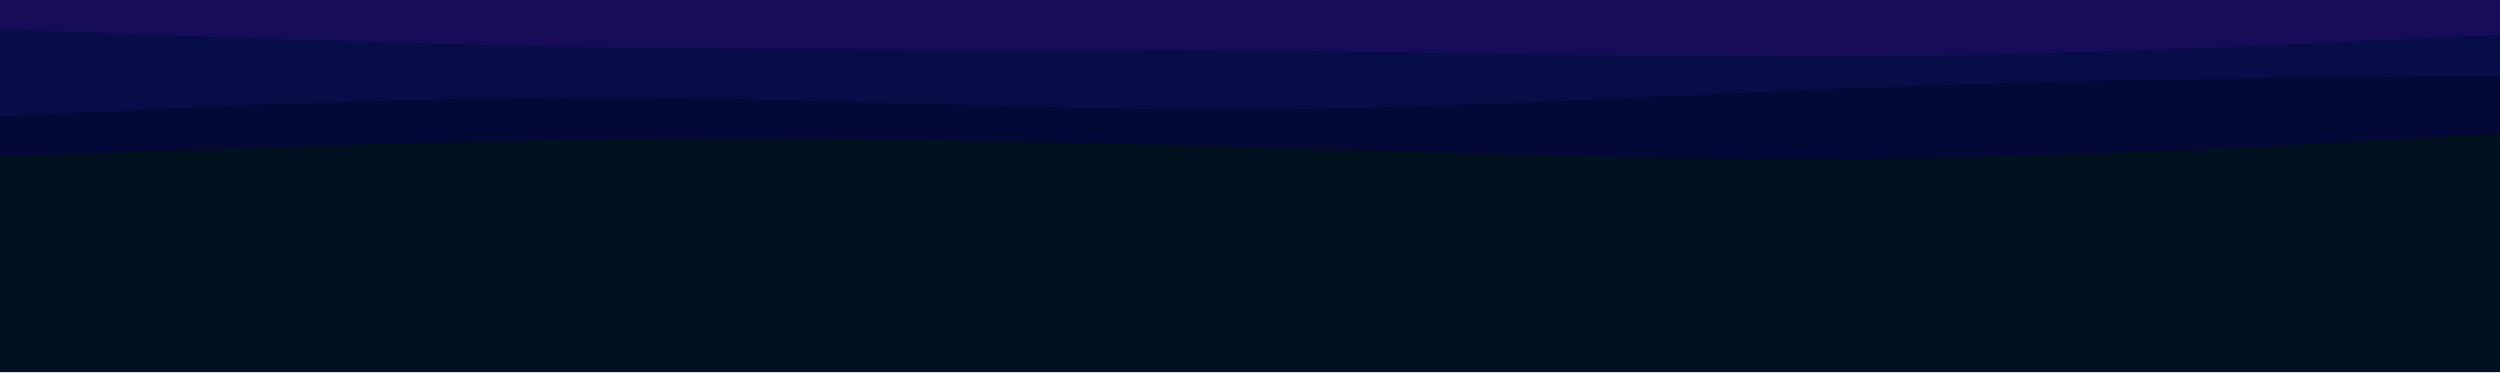
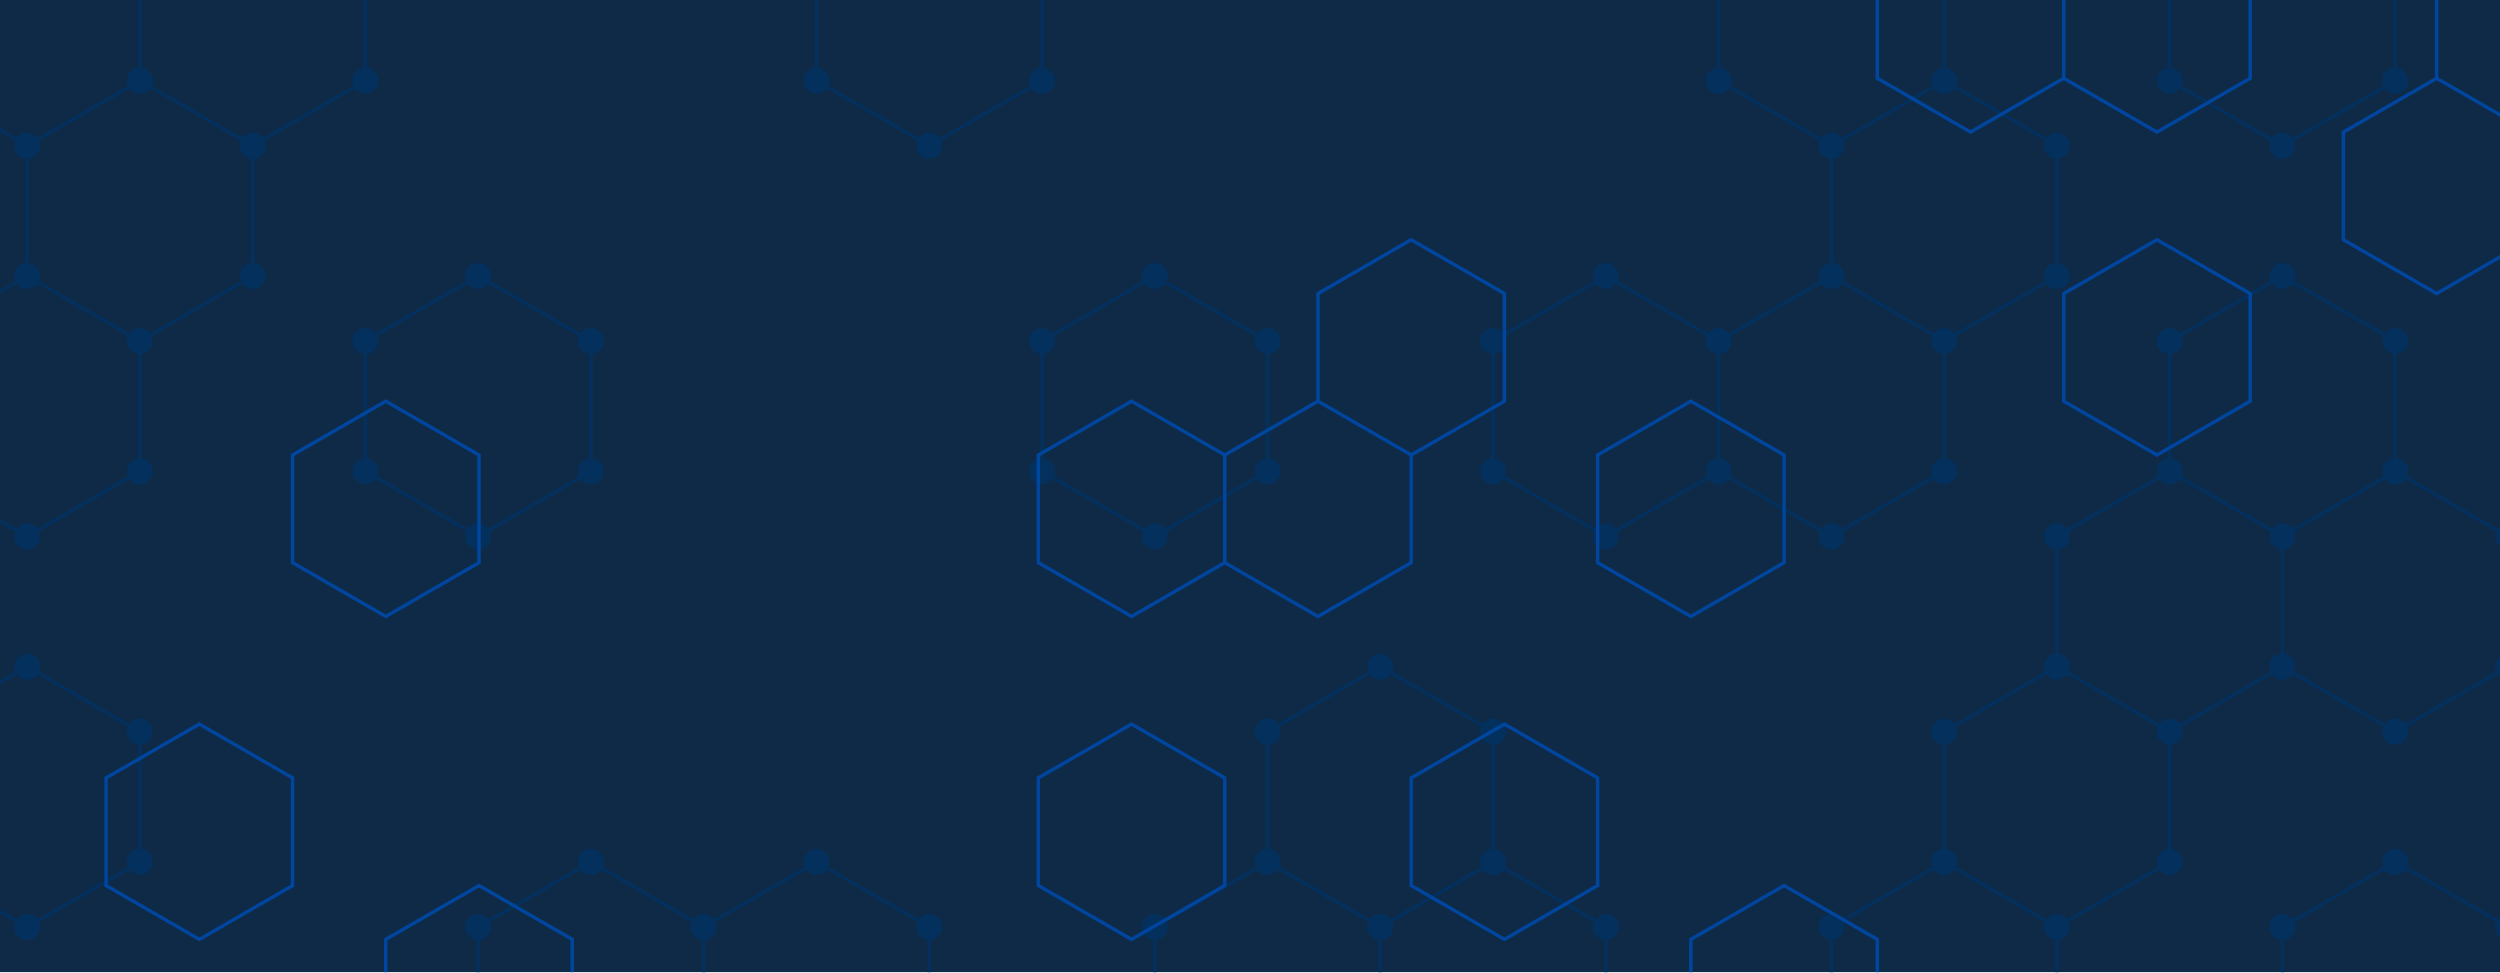
- <svg xmlns="http://www.w3.org/2000/svg" id="visual" viewBox="0 0 430 64" width="430" height="64" version="1.1">
-   <rect x="0" y="0" width="430" height="64" fill="#001220" />
-   <path d="M0 27L18 26.3C36 25.7 72 24.3 107.8 24C143.7 23.7 179.3 24.3 215.2 25.3C251 26.3 287 27.7 322.8 27.3C358.7 27 394.3 25 412.2 24L430 23L430 0L412.2 0C394.3 0 358.7 0 322.8 0C287 0 251 0 215.2 0C179.3 0 143.7 0 107.8 0C72 0 36 0 18 0L0 0Z" fill="#030836" />
-   <path d="M0 20L18 19.2C36 18.3 72 16.7 107.8 16.8C143.7 17 179.3 19 215.2 18.8C251 18.7 287 16.3 322.8 15C358.7 13.7 394.3 13.3 412.2 13.2L430 13L430 0L412.2 0C394.3 0 358.7 0 322.8 0C287 0 251 0 215.2 0C179.3 0 143.7 0 107.8 0C72 0 36 0 18 0L0 0Z" fill="#060d47" />
-   <path d="M0 5L18 5.7C36 6.3 72 7.7 107.8 8.2C143.7 8.7 179.3 8.3 215.2 8.7C251 9 287 10 322.8 9.7C358.7 9.3 394.3 7.7 412.2 6.8L430 6L430 0L412.2 0C394.3 0 358.7 0 322.8 0C287 0 251 0 215.2 0C179.3 0 143.7 0 107.8 0C72 0 36 0 18 0L0 0Z" fill="#160c57" />
+ <svg xmlns="http://www.w3.org/2000/svg" version="1.1" width="1440" height="560" preserveAspectRatio="none" viewBox="0 0 1440 560">
+   <g mask="url(&quot;#SvgjsMask1117&quot;)" fill="none">
+     <rect width="1440" height="560" x="0" y="0" fill="#0e2a47" />
+     <path d="M15.61 -66.03L80.56 -28.53L80.56 46.47L15.61 83.97L-49.34 46.47L-49.34 -28.53zM80.56 46.47L145.52 83.97L145.52 158.97L80.56 196.47L15.61 158.97L15.61 83.97zM15.61 158.97L80.56 196.47L80.56 271.47L15.61 308.97L-49.34 271.47L-49.34 196.47zM15.61 383.97L80.56 421.47L80.56 496.47L15.61 533.97L-49.34 496.47L-49.34 421.47zM145.52 -66.03L210.47 -28.53L210.47 46.47L145.52 83.97L80.56 46.47L80.56 -28.53zM275.43 158.97L340.38 196.47L340.38 271.47L275.43 308.97L210.47 271.47L210.47 196.47zM340.38 496.47L405.33 533.97L405.33 608.97L340.38 646.47L275.43 608.97L275.43 533.97zM470.29 496.47L535.24 533.97L535.24 608.97L470.29 646.47L405.33 608.97L405.33 533.97zM535.24 -66.03L600.19 -28.53L600.19 46.47L535.24 83.97L470.29 46.47L470.29 -28.53zM665.15 158.97L730.1 196.47L730.1 271.47L665.15 308.97L600.19 271.47L600.19 196.47zM730.1 496.47L795.06 533.97L795.06 608.97L730.1 646.47L665.15 608.97L665.15 533.97zM795.05 383.97L860.01 421.47L860.01 496.47L795.05 533.97L730.1 496.47L730.1 421.47zM860.01 496.47L924.96 533.97L924.96 608.97L860.01 646.47L795.05 608.97L795.05 533.97zM924.96 158.97L989.92 196.47L989.92 271.47L924.96 308.97L860.01 271.47L860.01 196.47zM1054.87 -66.03L1119.82 -28.53L1119.82 46.47L1054.87 83.97L989.92 46.47L989.92 -28.53zM1119.82 46.47L1184.78 83.97L1184.78 158.97L1119.82 196.47L1054.87 158.97L1054.87 83.97zM1054.87 158.97L1119.82 196.47L1119.82 271.47L1054.87 308.97L989.92 271.47L989.92 196.47zM1119.82 496.47L1184.78 533.97L1184.78 608.97L1119.82 646.47L1054.87 608.97L1054.87 533.97zM1249.73 271.47L1314.68 308.97L1314.68 383.97L1249.73 421.47L1184.78 383.97L1184.78 308.97zM1184.78 383.97L1249.73 421.47L1249.73 496.47L1184.78 533.97L1119.82 496.47L1119.82 421.47zM1314.68 -66.03L1379.64 -28.53L1379.64 46.47L1314.68 83.97L1249.73 46.47L1249.73 -28.53zM1314.68 158.97L1379.64 196.47L1379.64 271.47L1314.68 308.97L1249.73 271.47L1249.73 196.47zM1379.64 271.47L1444.59 308.97L1444.59 383.97L1379.64 421.47L1314.68 383.97L1314.68 308.97zM1379.64 496.47L1444.59 533.97L1444.59 608.97L1379.64 646.47L1314.68 608.97L1314.68 533.97zM1509.55 271.47L1574.5 308.97L1574.5 383.97L1509.55 421.47L1444.59 383.97L1444.59 308.97z" stroke="#03305d" stroke-width="2" />
+     <path d="M8.11 -66.03 a7.5 7.5 0 1 0 15 0 a7.5 7.5 0 1 0 -15 0zM73.06 -28.53 a7.5 7.5 0 1 0 15 0 a7.5 7.5 0 1 0 -15 0zM73.06 46.47 a7.5 7.5 0 1 0 15 0 a7.5 7.5 0 1 0 -15 0zM8.11 83.97 a7.5 7.5 0 1 0 15 0 a7.5 7.5 0 1 0 -15 0zM-56.84 46.47 a7.5 7.5 0 1 0 15 0 a7.5 7.5 0 1 0 -15 0zM-56.84 -28.53 a7.5 7.5 0 1 0 15 0 a7.5 7.5 0 1 0 -15 0zM138.02 83.97 a7.5 7.5 0 1 0 15 0 a7.5 7.5 0 1 0 -15 0zM138.02 158.97 a7.5 7.5 0 1 0 15 0 a7.5 7.5 0 1 0 -15 0zM73.06 196.47 a7.5 7.5 0 1 0 15 0 a7.5 7.5 0 1 0 -15 0zM8.11 158.97 a7.5 7.5 0 1 0 15 0 a7.5 7.5 0 1 0 -15 0zM73.06 271.47 a7.5 7.5 0 1 0 15 0 a7.5 7.5 0 1 0 -15 0zM8.11 308.97 a7.5 7.5 0 1 0 15 0 a7.5 7.5 0 1 0 -15 0zM-56.84 271.47 a7.5 7.5 0 1 0 15 0 a7.5 7.5 0 1 0 -15 0zM-56.84 196.47 a7.5 7.5 0 1 0 15 0 a7.5 7.5 0 1 0 -15 0zM8.11 383.97 a7.5 7.5 0 1 0 15 0 a7.5 7.5 0 1 0 -15 0zM73.06 421.47 a7.5 7.5 0 1 0 15 0 a7.5 7.5 0 1 0 -15 0zM73.06 496.47 a7.5 7.5 0 1 0 15 0 a7.5 7.5 0 1 0 -15 0zM8.11 533.97 a7.5 7.5 0 1 0 15 0 a7.5 7.5 0 1 0 -15 0zM-56.84 496.47 a7.5 7.5 0 1 0 15 0 a7.5 7.5 0 1 0 -15 0zM-56.84 421.47 a7.5 7.5 0 1 0 15 0 a7.5 7.5 0 1 0 -15 0zM138.02 -66.03 a7.5 7.5 0 1 0 15 0 a7.5 7.5 0 1 0 -15 0zM202.97 -28.53 a7.5 7.5 0 1 0 15 0 a7.5 7.5 0 1 0 -15 0zM202.97 46.47 a7.5 7.5 0 1 0 15 0 a7.5 7.5 0 1 0 -15 0zM267.93 158.97 a7.5 7.5 0 1 0 15 0 a7.5 7.5 0 1 0 -15 0zM332.88 196.47 a7.5 7.5 0 1 0 15 0 a7.5 7.5 0 1 0 -15 0zM332.88 271.47 a7.5 7.5 0 1 0 15 0 a7.5 7.5 0 1 0 -15 0zM267.93 308.97 a7.5 7.5 0 1 0 15 0 a7.5 7.5 0 1 0 -15 0zM202.97 271.47 a7.5 7.5 0 1 0 15 0 a7.5 7.5 0 1 0 -15 0zM202.97 196.47 a7.5 7.5 0 1 0 15 0 a7.5 7.5 0 1 0 -15 0zM332.88 496.47 a7.5 7.5 0 1 0 15 0 a7.5 7.5 0 1 0 -15 0zM397.83 533.97 a7.5 7.5 0 1 0 15 0 a7.5 7.5 0 1 0 -15 0zM397.83 608.97 a7.5 7.5 0 1 0 15 0 a7.5 7.5 0 1 0 -15 0zM332.88 646.47 a7.5 7.5 0 1 0 15 0 a7.5 7.5 0 1 0 -15 0zM267.93 608.97 a7.5 7.5 0 1 0 15 0 a7.5 7.5 0 1 0 -15 0zM267.93 533.97 a7.5 7.5 0 1 0 15 0 a7.5 7.5 0 1 0 -15 0zM462.79 496.47 a7.5 7.5 0 1 0 15 0 a7.5 7.5 0 1 0 -15 0zM527.74 533.97 a7.5 7.5 0 1 0 15 0 a7.5 7.5 0 1 0 -15 0zM527.74 608.97 a7.5 7.5 0 1 0 15 0 a7.5 7.5 0 1 0 -15 0zM462.79 646.47 a7.5 7.5 0 1 0 15 0 a7.5 7.5 0 1 0 -15 0zM527.74 -66.03 a7.5 7.5 0 1 0 15 0 a7.5 7.5 0 1 0 -15 0zM592.69 -28.53 a7.5 7.5 0 1 0 15 0 a7.5 7.5 0 1 0 -15 0zM592.69 46.47 a7.5 7.5 0 1 0 15 0 a7.5 7.5 0 1 0 -15 0zM527.74 83.97 a7.5 7.5 0 1 0 15 0 a7.5 7.5 0 1 0 -15 0zM462.79 46.47 a7.5 7.5 0 1 0 15 0 a7.5 7.5 0 1 0 -15 0zM462.79 -28.53 a7.5 7.5 0 1 0 15 0 a7.5 7.5 0 1 0 -15 0zM657.65 158.97 a7.5 7.5 0 1 0 15 0 a7.5 7.5 0 1 0 -15 0zM722.6 196.47 a7.5 7.5 0 1 0 15 0 a7.5 7.5 0 1 0 -15 0zM722.6 271.47 a7.5 7.5 0 1 0 15 0 a7.5 7.5 0 1 0 -15 0zM657.65 308.97 a7.5 7.5 0 1 0 15 0 a7.5 7.5 0 1 0 -15 0zM592.69 271.47 a7.5 7.5 0 1 0 15 0 a7.5 7.5 0 1 0 -15 0zM592.69 196.47 a7.5 7.5 0 1 0 15 0 a7.5 7.5 0 1 0 -15 0zM722.6 496.47 a7.5 7.5 0 1 0 15 0 a7.5 7.5 0 1 0 -15 0zM787.56 533.97 a7.5 7.5 0 1 0 15 0 a7.5 7.5 0 1 0 -15 0zM787.56 608.97 a7.5 7.5 0 1 0 15 0 a7.5 7.5 0 1 0 -15 0zM722.6 646.47 a7.5 7.5 0 1 0 15 0 a7.5 7.5 0 1 0 -15 0zM657.65 608.97 a7.5 7.5 0 1 0 15 0 a7.5 7.5 0 1 0 -15 0zM657.65 533.97 a7.5 7.5 0 1 0 15 0 a7.5 7.5 0 1 0 -15 0zM787.55 383.97 a7.5 7.5 0 1 0 15 0 a7.5 7.5 0 1 0 -15 0zM852.51 421.47 a7.5 7.5 0 1 0 15 0 a7.5 7.5 0 1 0 -15 0zM852.51 496.47 a7.5 7.5 0 1 0 15 0 a7.5 7.5 0 1 0 -15 0zM787.55 533.97 a7.5 7.5 0 1 0 15 0 a7.5 7.5 0 1 0 -15 0zM722.6 421.47 a7.5 7.5 0 1 0 15 0 a7.5 7.5 0 1 0 -15 0zM917.46 533.97 a7.5 7.5 0 1 0 15 0 a7.5 7.5 0 1 0 -15 0zM917.46 608.97 a7.5 7.5 0 1 0 15 0 a7.5 7.5 0 1 0 -15 0zM852.51 646.47 a7.5 7.5 0 1 0 15 0 a7.5 7.5 0 1 0 -15 0zM787.55 608.97 a7.5 7.5 0 1 0 15 0 a7.5 7.5 0 1 0 -15 0zM917.46 158.97 a7.5 7.5 0 1 0 15 0 a7.5 7.5 0 1 0 -15 0zM982.42 196.47 a7.5 7.5 0 1 0 15 0 a7.5 7.5 0 1 0 -15 0zM982.42 271.47 a7.5 7.5 0 1 0 15 0 a7.5 7.5 0 1 0 -15 0zM917.46 308.97 a7.5 7.5 0 1 0 15 0 a7.5 7.5 0 1 0 -15 0zM852.51 271.47 a7.5 7.5 0 1 0 15 0 a7.5 7.5 0 1 0 -15 0zM852.51 196.47 a7.5 7.5 0 1 0 15 0 a7.5 7.5 0 1 0 -15 0zM1047.37 -66.03 a7.5 7.5 0 1 0 15 0 a7.5 7.5 0 1 0 -15 0zM1112.32 -28.53 a7.5 7.5 0 1 0 15 0 a7.5 7.5 0 1 0 -15 0zM1112.32 46.47 a7.5 7.5 0 1 0 15 0 a7.5 7.5 0 1 0 -15 0zM1047.37 83.97 a7.5 7.5 0 1 0 15 0 a7.5 7.5 0 1 0 -15 0zM982.42 46.47 a7.5 7.5 0 1 0 15 0 a7.5 7.5 0 1 0 -15 0zM982.42 -28.53 a7.5 7.5 0 1 0 15 0 a7.5 7.5 0 1 0 -15 0zM1177.28 83.97 a7.5 7.5 0 1 0 15 0 a7.5 7.5 0 1 0 -15 0zM1177.28 158.97 a7.5 7.5 0 1 0 15 0 a7.5 7.5 0 1 0 -15 0zM1112.32 196.47 a7.5 7.5 0 1 0 15 0 a7.5 7.5 0 1 0 -15 0zM1047.37 158.97 a7.5 7.5 0 1 0 15 0 a7.5 7.5 0 1 0 -15 0zM1112.32 271.47 a7.5 7.5 0 1 0 15 0 a7.5 7.5 0 1 0 -15 0zM1047.37 308.97 a7.5 7.5 0 1 0 15 0 a7.5 7.5 0 1 0 -15 0zM1112.32 496.47 a7.5 7.5 0 1 0 15 0 a7.5 7.5 0 1 0 -15 0zM1177.28 533.97 a7.5 7.5 0 1 0 15 0 a7.5 7.5 0 1 0 -15 0zM1177.28 608.97 a7.5 7.5 0 1 0 15 0 a7.5 7.5 0 1 0 -15 0zM1112.32 646.47 a7.5 7.5 0 1 0 15 0 a7.5 7.5 0 1 0 -15 0zM1047.37 608.97 a7.5 7.5 0 1 0 15 0 a7.5 7.5 0 1 0 -15 0zM1047.37 533.97 a7.5 7.5 0 1 0 15 0 a7.5 7.5 0 1 0 -15 0zM1242.23 271.47 a7.5 7.5 0 1 0 15 0 a7.5 7.5 0 1 0 -15 0zM1307.18 308.97 a7.5 7.5 0 1 0 15 0 a7.5 7.5 0 1 0 -15 0zM1307.18 383.97 a7.5 7.5 0 1 0 15 0 a7.5 7.5 0 1 0 -15 0zM1242.23 421.47 a7.5 7.5 0 1 0 15 0 a7.5 7.5 0 1 0 -15 0zM1177.28 383.97 a7.5 7.5 0 1 0 15 0 a7.5 7.5 0 1 0 -15 0zM1177.28 308.97 a7.5 7.5 0 1 0 15 0 a7.5 7.5 0 1 0 -15 0zM1242.23 496.47 a7.5 7.5 0 1 0 15 0 a7.5 7.5 0 1 0 -15 0zM1112.32 421.47 a7.5 7.5 0 1 0 15 0 a7.5 7.5 0 1 0 -15 0zM1307.18 -66.03 a7.5 7.5 0 1 0 15 0 a7.5 7.5 0 1 0 -15 0zM1372.14 -28.53 a7.5 7.5 0 1 0 15 0 a7.5 7.5 0 1 0 -15 0zM1372.14 46.47 a7.5 7.5 0 1 0 15 0 a7.5 7.5 0 1 0 -15 0zM1307.18 83.97 a7.5 7.5 0 1 0 15 0 a7.5 7.5 0 1 0 -15 0zM1242.23 46.47 a7.5 7.5 0 1 0 15 0 a7.5 7.5 0 1 0 -15 0zM1242.23 -28.53 a7.5 7.5 0 1 0 15 0 a7.5 7.5 0 1 0 -15 0zM1307.18 158.97 a7.5 7.5 0 1 0 15 0 a7.5 7.5 0 1 0 -15 0zM1372.14 196.47 a7.5 7.5 0 1 0 15 0 a7.5 7.5 0 1 0 -15 0zM1372.14 271.47 a7.5 7.5 0 1 0 15 0 a7.5 7.5 0 1 0 -15 0zM1242.23 196.47 a7.5 7.5 0 1 0 15 0 a7.5 7.5 0 1 0 -15 0zM1437.09 308.97 a7.5 7.5 0 1 0 15 0 a7.5 7.5 0 1 0 -15 0zM1437.09 383.97 a7.5 7.5 0 1 0 15 0 a7.5 7.5 0 1 0 -15 0zM1372.14 421.47 a7.5 7.5 0 1 0 15 0 a7.5 7.5 0 1 0 -15 0zM1372.14 496.47 a7.5 7.5 0 1 0 15 0 a7.5 7.5 0 1 0 -15 0zM1437.09 533.97 a7.5 7.5 0 1 0 15 0 a7.5 7.5 0 1 0 -15 0zM1437.09 608.97 a7.5 7.5 0 1 0 15 0 a7.5 7.5 0 1 0 -15 0zM1372.14 646.47 a7.5 7.5 0 1 0 15 0 a7.5 7.5 0 1 0 -15 0zM1307.18 608.97 a7.5 7.5 0 1 0 15 0 a7.5 7.5 0 1 0 -15 0zM1307.18 533.97 a7.5 7.5 0 1 0 15 0 a7.5 7.5 0 1 0 -15 0zM1502.05 271.47 a7.5 7.5 0 1 0 15 0 a7.5 7.5 0 1 0 -15 0zM1567 308.97 a7.5 7.5 0 1 0 15 0 a7.5 7.5 0 1 0 -15 0zM1567 383.97 a7.5 7.5 0 1 0 15 0 a7.5 7.5 0 1 0 -15 0zM1502.05 421.47 a7.5 7.5 0 1 0 15 0 a7.5 7.5 0 1 0 -15 0z" fill="#03305d" />
+     <path d="M114.82 417.08L168.51 448.08L168.51 510.08L114.82 541.08L61.12 510.08L61.12 448.08zM222.21 231.08L275.9 262.08L275.9 324.08L222.21 355.08L168.51 324.08L168.51 262.08zM275.9 510.08L329.6 541.08L329.6 603.08L275.9 634.08L222.21 603.08L222.21 541.08zM651.77 231.08L705.46 262.08L705.46 324.08L651.77 355.08L598.07 324.08L598.07 262.08zM651.77 417.08L705.46 448.08L705.46 510.08L651.77 541.08L598.07 510.08L598.07 448.08zM759.16 231.08L812.85 262.08L812.85 324.08L759.16 355.08L705.46 324.08L705.46 262.08zM812.85 138.08L866.55 169.08L866.55 231.08L812.85 262.08L759.16 231.08L759.16 169.08zM866.55 417.08L920.24 448.08L920.24 510.08L866.55 541.08L812.85 510.08L812.85 448.08zM973.94 231.08L1027.63 262.08L1027.63 324.08L973.94 355.08L920.24 324.08L920.24 262.08zM1027.63 510.08L1081.33 541.08L1081.33 603.08L1027.63 634.08L973.94 603.08L973.94 541.08zM1135.02 -47.92L1188.72 -16.92L1188.72 45.08L1135.02 76.08L1081.33 45.08L1081.33 -16.92zM1242.41 -47.92L1296.11 -16.92L1296.11 45.08L1242.41 76.08L1188.72 45.08L1188.72 -16.92zM1242.41 138.08L1296.11 169.08L1296.11 231.08L1242.41 262.08L1188.72 231.08L1188.72 169.08zM1403.5 45.08L1457.19 76.08L1457.19 138.08L1403.5 169.08L1349.8 138.08L1349.8 76.08zM1457.19 -47.92L1510.89 -16.92L1510.89 45.08L1457.19 76.08L1403.5 45.08L1403.5 -16.92z" stroke="rgba(0, 69, 158, 1)" stroke-width="2" />
+   </g>
+   <defs>
+     <mask id="SvgjsMask1117">
+       <rect width="1440" height="560" fill="#ffffff" />
+     </mask>
+   </defs>
</svg>
